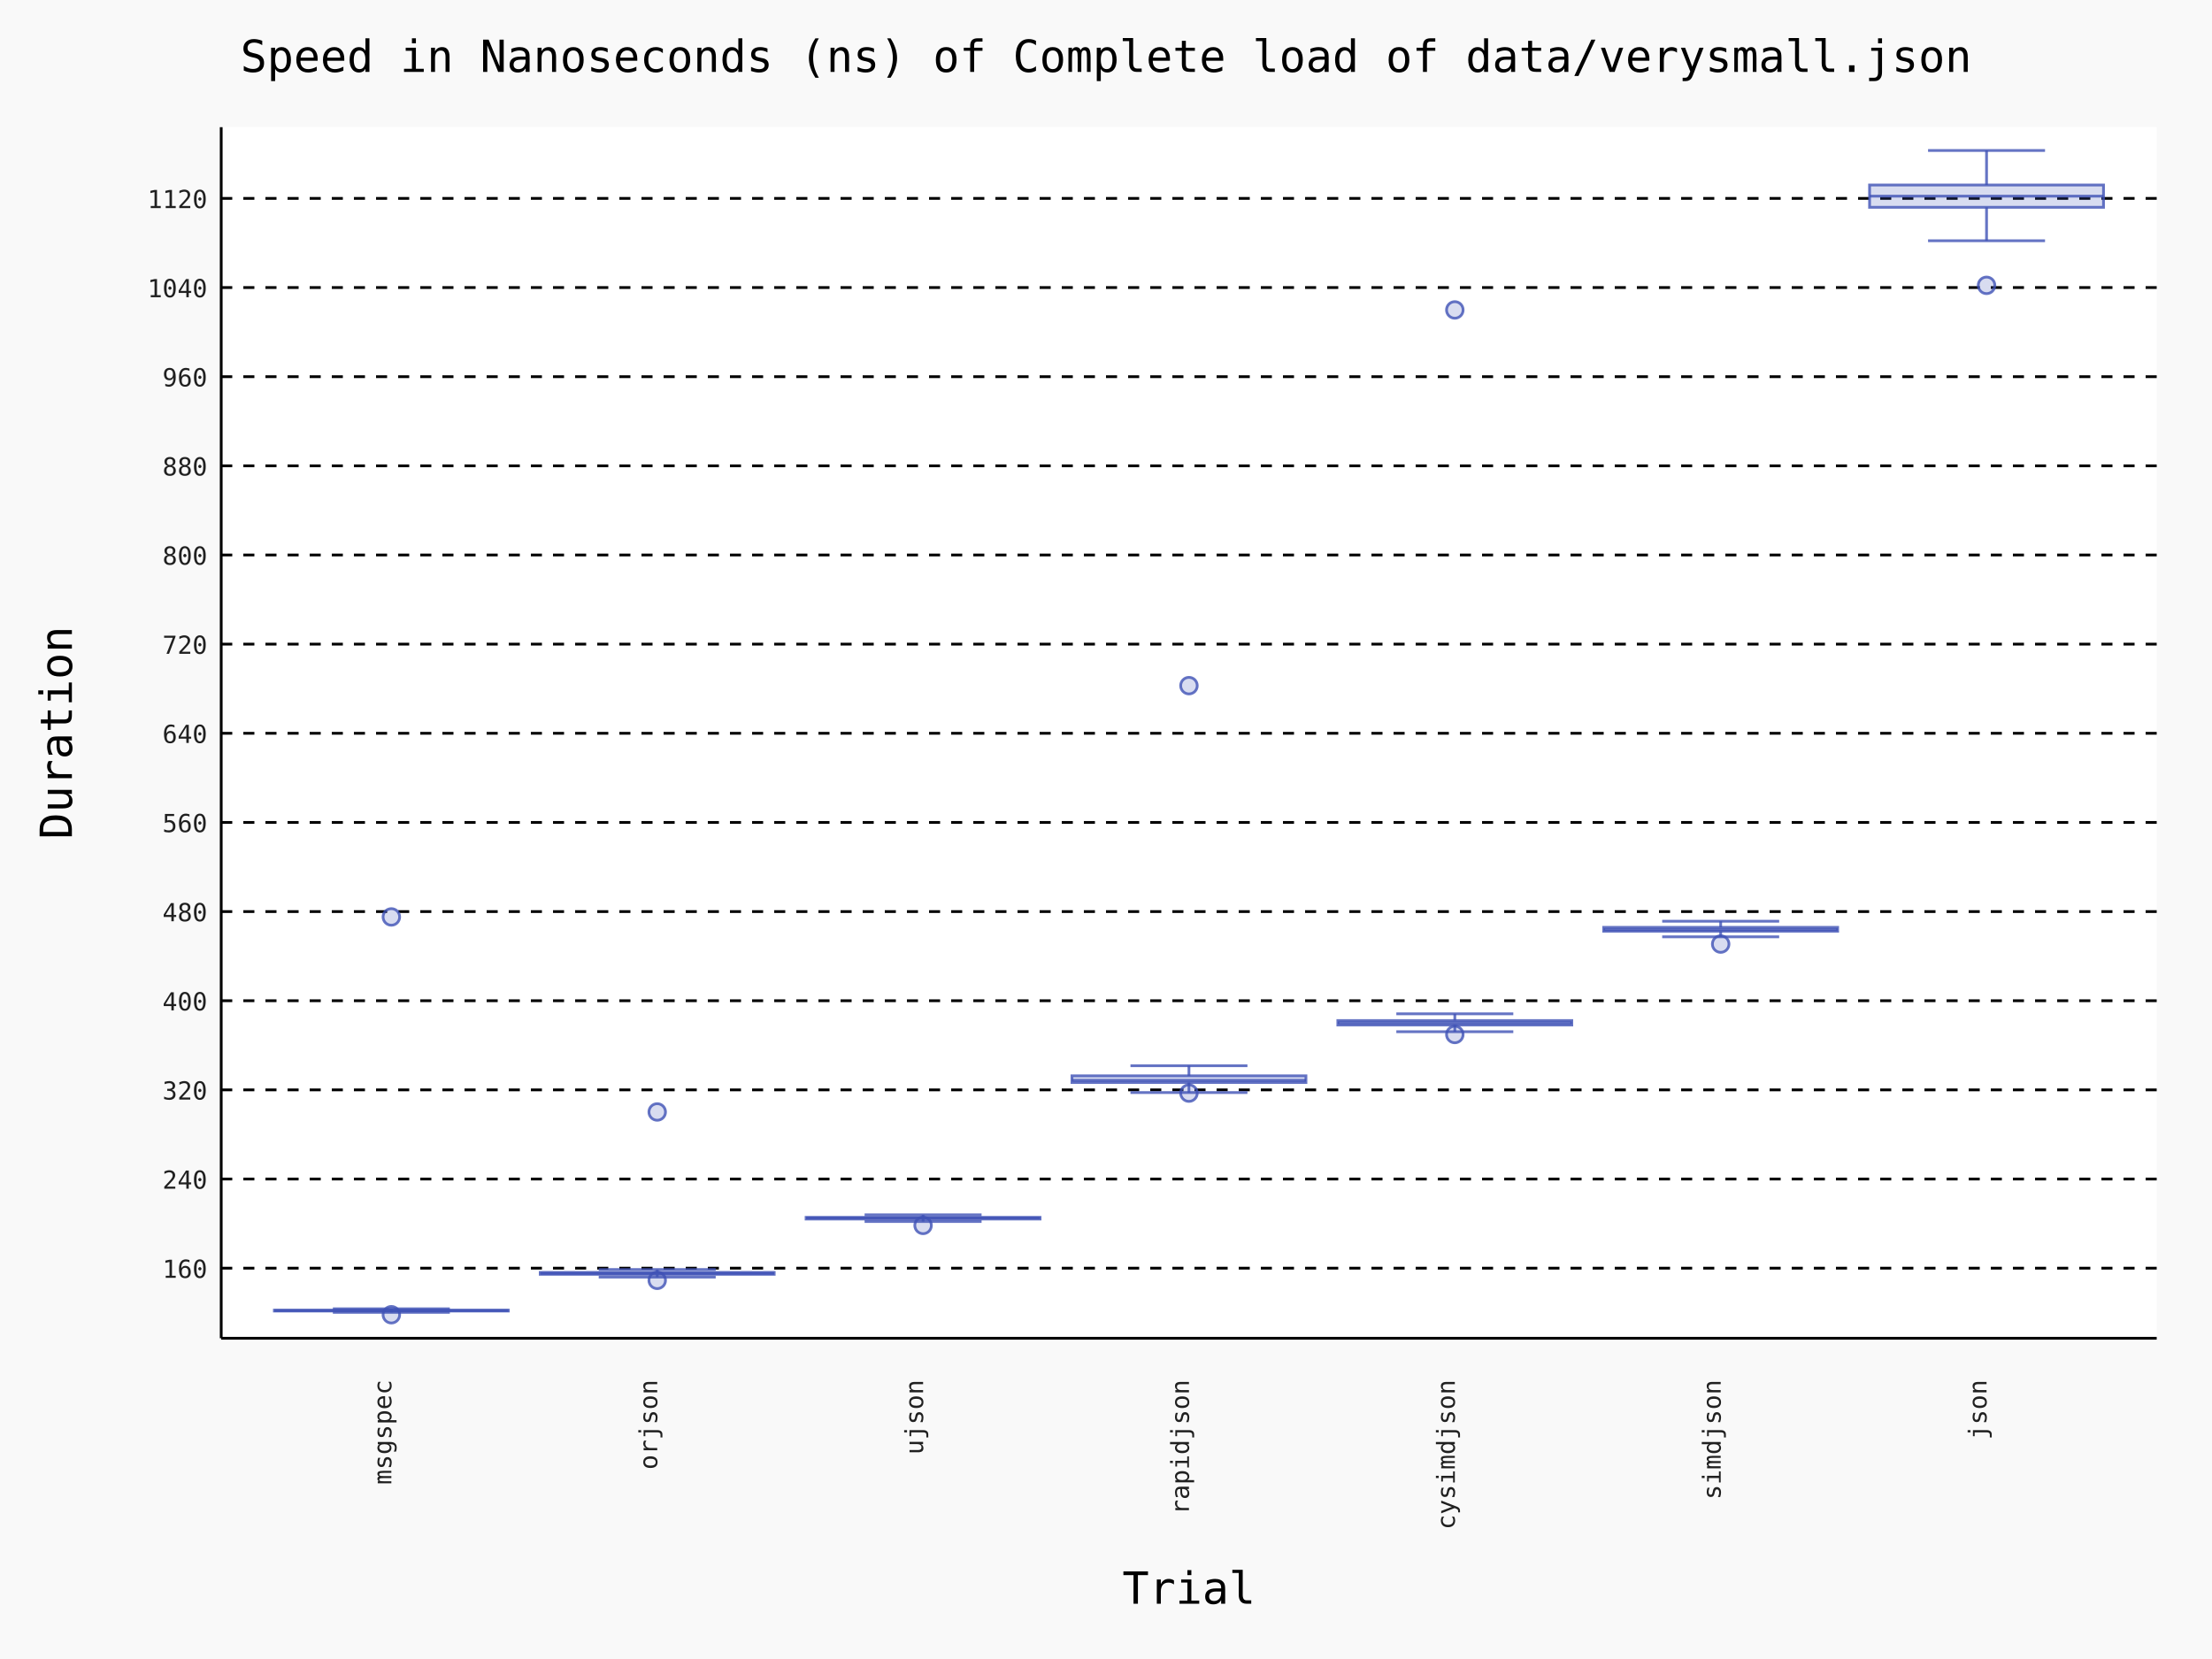
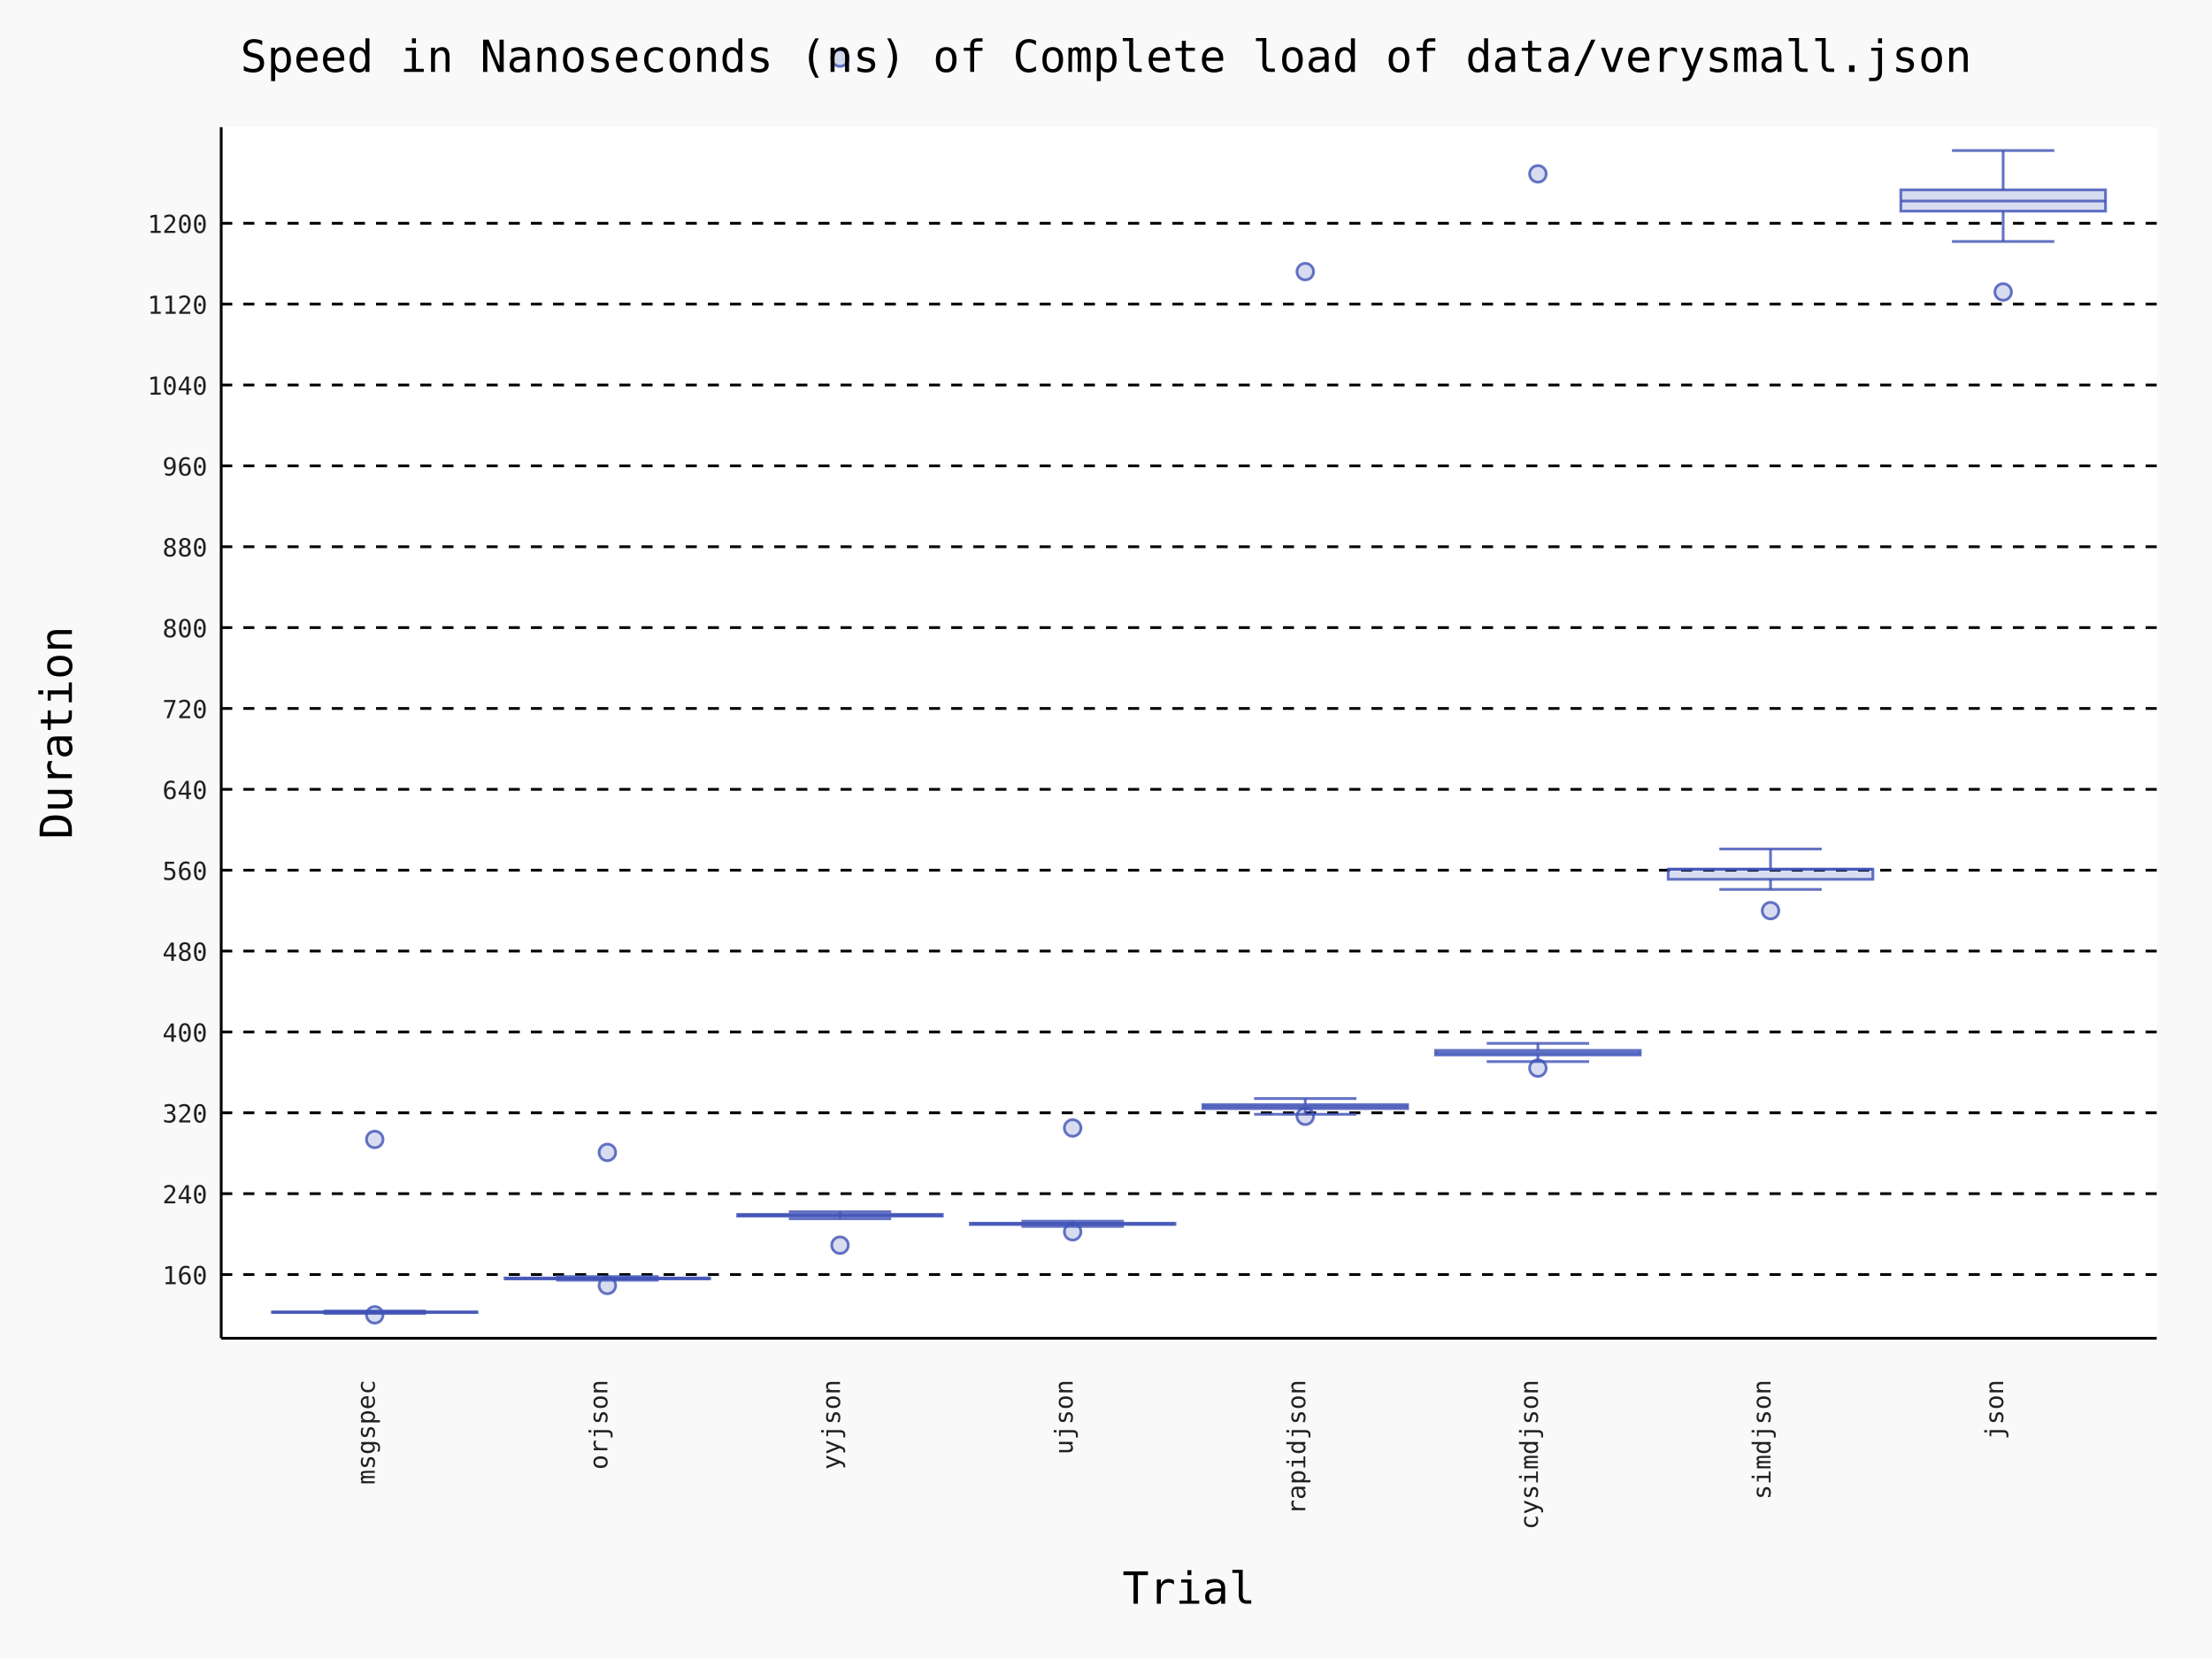
- <svg xmlns="http://www.w3.org/2000/svg" id="chart-a723457b-c4de-4dae-8e11-8b0215cc5162" class="pygal-chart" viewBox="0 0 800 600">
+ <svg xmlns="http://www.w3.org/2000/svg" id="chart-eeab3a18-8335-4516-ad5c-b540ebdcaa30" class="pygal-chart" viewBox="0 0 800 600">
  <defs>
-     <style type="text/css">#chart-a723457b-c4de-4dae-8e11-8b0215cc5162{-webkit-user-select:none;-webkit-font-smoothing:antialiased;font-family:Consolas,"Deja Vu Sans Mono","Bitstream Vera Sans Mono","Courier New",monospace}#chart-a723457b-c4de-4dae-8e11-8b0215cc5162 .title{font-family:Consolas,"Deja Vu Sans Mono","Bitstream Vera Sans Mono","Courier New",monospace;font-size:16px}#chart-a723457b-c4de-4dae-8e11-8b0215cc5162 .legends .legend text{font-family:Consolas,"Deja Vu Sans Mono","Bitstream Vera Sans Mono","Courier New",monospace;font-size:14px}#chart-a723457b-c4de-4dae-8e11-8b0215cc5162 .axis text{font-family:Consolas,"Deja Vu Sans Mono","Bitstream Vera Sans Mono","Courier New",monospace;font-size:10px}#chart-a723457b-c4de-4dae-8e11-8b0215cc5162 .axis text.major{font-family:Consolas,"Deja Vu Sans Mono","Bitstream Vera Sans Mono","Courier New",monospace;font-size:10px}#chart-a723457b-c4de-4dae-8e11-8b0215cc5162 .text-overlay text.value{font-family:Consolas,"Deja Vu Sans Mono","Bitstream Vera Sans Mono","Courier New",monospace;font-size:16px}#chart-a723457b-c4de-4dae-8e11-8b0215cc5162 .text-overlay text.label{font-family:Consolas,"Deja Vu Sans Mono","Bitstream Vera Sans Mono","Courier New",monospace;font-size:10px}#chart-a723457b-c4de-4dae-8e11-8b0215cc5162 .tooltip{font-family:Consolas,"Deja Vu Sans Mono","Bitstream Vera Sans Mono","Courier New",monospace;font-size:14px}#chart-a723457b-c4de-4dae-8e11-8b0215cc5162 text.no_data{font-family:Consolas,"Deja Vu Sans Mono","Bitstream Vera Sans Mono","Courier New",monospace;font-size:64px}
- #chart-a723457b-c4de-4dae-8e11-8b0215cc5162{background-color:rgba(249,249,249,1)}#chart-a723457b-c4de-4dae-8e11-8b0215cc5162 path,#chart-a723457b-c4de-4dae-8e11-8b0215cc5162 line,#chart-a723457b-c4de-4dae-8e11-8b0215cc5162 rect,#chart-a723457b-c4de-4dae-8e11-8b0215cc5162 circle{-webkit-transition:150ms;-moz-transition:150ms;transition:150ms}#chart-a723457b-c4de-4dae-8e11-8b0215cc5162 .graph &gt; .background{fill:rgba(249,249,249,1)}#chart-a723457b-c4de-4dae-8e11-8b0215cc5162 .plot &gt; .background{fill:rgba(255,255,255,1)}#chart-a723457b-c4de-4dae-8e11-8b0215cc5162 .graph{fill:rgba(0,0,0,.87)}#chart-a723457b-c4de-4dae-8e11-8b0215cc5162 text.no_data{fill:rgba(0,0,0,1)}#chart-a723457b-c4de-4dae-8e11-8b0215cc5162 .title{fill:rgba(0,0,0,1)}#chart-a723457b-c4de-4dae-8e11-8b0215cc5162 .legends .legend text{fill:rgba(0,0,0,.87)}#chart-a723457b-c4de-4dae-8e11-8b0215cc5162 .legends .legend:hover text{fill:rgba(0,0,0,1)}#chart-a723457b-c4de-4dae-8e11-8b0215cc5162 .axis .line{stroke:rgba(0,0,0,1)}#chart-a723457b-c4de-4dae-8e11-8b0215cc5162 .axis .guide.line{stroke:rgba(0,0,0,.54)}#chart-a723457b-c4de-4dae-8e11-8b0215cc5162 .axis .major.line{stroke:rgba(0,0,0,.87)}#chart-a723457b-c4de-4dae-8e11-8b0215cc5162 .axis text.major{fill:rgba(0,0,0,1)}#chart-a723457b-c4de-4dae-8e11-8b0215cc5162 .axis.y .guides:hover .guide.line,#chart-a723457b-c4de-4dae-8e11-8b0215cc5162 .line-graph .axis.x .guides:hover .guide.line,#chart-a723457b-c4de-4dae-8e11-8b0215cc5162 .stackedline-graph .axis.x .guides:hover .guide.line,#chart-a723457b-c4de-4dae-8e11-8b0215cc5162 .xy-graph .axis.x .guides:hover .guide.line{stroke:rgba(0,0,0,1)}#chart-a723457b-c4de-4dae-8e11-8b0215cc5162 .axis .guides:hover text{fill:rgba(0,0,0,1)}#chart-a723457b-c4de-4dae-8e11-8b0215cc5162 .reactive{fill-opacity:.7;stroke-opacity:.8;stroke-width:1}#chart-a723457b-c4de-4dae-8e11-8b0215cc5162 .ci{stroke:rgba(0,0,0,.87)}#chart-a723457b-c4de-4dae-8e11-8b0215cc5162 .reactive.active,#chart-a723457b-c4de-4dae-8e11-8b0215cc5162 .active .reactive{fill-opacity:.8;stroke-opacity:.9;stroke-width:4}#chart-a723457b-c4de-4dae-8e11-8b0215cc5162 .ci .reactive.active{stroke-width:1.5}#chart-a723457b-c4de-4dae-8e11-8b0215cc5162 .series text{fill:rgba(0,0,0,1)}#chart-a723457b-c4de-4dae-8e11-8b0215cc5162 .tooltip rect{fill:rgba(255,255,255,1);stroke:rgba(0,0,0,1);-webkit-transition:opacity 150ms;-moz-transition:opacity 150ms;transition:opacity 150ms}#chart-a723457b-c4de-4dae-8e11-8b0215cc5162 .tooltip .label{fill:rgba(0,0,0,.87)}#chart-a723457b-c4de-4dae-8e11-8b0215cc5162 .tooltip .label{fill:rgba(0,0,0,.87)}#chart-a723457b-c4de-4dae-8e11-8b0215cc5162 .tooltip .legend{font-size:.8em;fill:rgba(0,0,0,.54)}#chart-a723457b-c4de-4dae-8e11-8b0215cc5162 .tooltip .x_label{font-size:.6em;fill:rgba(0,0,0,1)}#chart-a723457b-c4de-4dae-8e11-8b0215cc5162 .tooltip .xlink{font-size:.5em;text-decoration:underline}#chart-a723457b-c4de-4dae-8e11-8b0215cc5162 .tooltip .value{font-size:1.5em}#chart-a723457b-c4de-4dae-8e11-8b0215cc5162 .bound{font-size:.5em}#chart-a723457b-c4de-4dae-8e11-8b0215cc5162 .max-value{font-size:.75em;fill:rgba(0,0,0,.54)}#chart-a723457b-c4de-4dae-8e11-8b0215cc5162 .map-element{fill:rgba(255,255,255,1);stroke:rgba(0,0,0,.54) !important}#chart-a723457b-c4de-4dae-8e11-8b0215cc5162 .map-element .reactive{fill-opacity:inherit;stroke-opacity:inherit}#chart-a723457b-c4de-4dae-8e11-8b0215cc5162 .color-0,#chart-a723457b-c4de-4dae-8e11-8b0215cc5162 .color-0 a:visited{stroke:#3F51B5;fill:#3F51B5}#chart-a723457b-c4de-4dae-8e11-8b0215cc5162 .color-1,#chart-a723457b-c4de-4dae-8e11-8b0215cc5162 .color-1 a:visited{stroke:#3F51B5;fill:#3F51B5}#chart-a723457b-c4de-4dae-8e11-8b0215cc5162 .color-2,#chart-a723457b-c4de-4dae-8e11-8b0215cc5162 .color-2 a:visited{stroke:#3F51B5;fill:#3F51B5}#chart-a723457b-c4de-4dae-8e11-8b0215cc5162 .color-3,#chart-a723457b-c4de-4dae-8e11-8b0215cc5162 .color-3 a:visited{stroke:#3F51B5;fill:#3F51B5}#chart-a723457b-c4de-4dae-8e11-8b0215cc5162 .color-4,#chart-a723457b-c4de-4dae-8e11-8b0215cc5162 .color-4 a:visited{stroke:#3F51B5;fill:#3F51B5}#chart-a723457b-c4de-4dae-8e11-8b0215cc5162 .color-5,#chart-a723457b-c4de-4dae-8e11-8b0215cc5162 .color-5 a:visited{stroke:#3F51B5;fill:#3F51B5}#chart-a723457b-c4de-4dae-8e11-8b0215cc5162 .color-6,#chart-a723457b-c4de-4dae-8e11-8b0215cc5162 .color-6 a:visited{stroke:#3F51B5;fill:#3F51B5}#chart-a723457b-c4de-4dae-8e11-8b0215cc5162 .text-overlay .color-0 text{fill:black}#chart-a723457b-c4de-4dae-8e11-8b0215cc5162 .text-overlay .color-1 text{fill:black}#chart-a723457b-c4de-4dae-8e11-8b0215cc5162 .text-overlay .color-2 text{fill:black}#chart-a723457b-c4de-4dae-8e11-8b0215cc5162 .text-overlay .color-3 text{fill:black}#chart-a723457b-c4de-4dae-8e11-8b0215cc5162 .text-overlay .color-4 text{fill:black}#chart-a723457b-c4de-4dae-8e11-8b0215cc5162 .text-overlay .color-5 text{fill:black}#chart-a723457b-c4de-4dae-8e11-8b0215cc5162 .text-overlay .color-6 text{fill:black}
- #chart-a723457b-c4de-4dae-8e11-8b0215cc5162 text.no_data{text-anchor:middle}#chart-a723457b-c4de-4dae-8e11-8b0215cc5162 .guide.line{fill:none}#chart-a723457b-c4de-4dae-8e11-8b0215cc5162 .centered{text-anchor:middle}#chart-a723457b-c4de-4dae-8e11-8b0215cc5162 .title{text-anchor:middle}#chart-a723457b-c4de-4dae-8e11-8b0215cc5162 .legends .legend text{fill-opacity:1}#chart-a723457b-c4de-4dae-8e11-8b0215cc5162 .axis.x text{text-anchor:middle}#chart-a723457b-c4de-4dae-8e11-8b0215cc5162 .axis.x:not(.web) text[transform]{text-anchor:start}#chart-a723457b-c4de-4dae-8e11-8b0215cc5162 .axis.x:not(.web) text[transform].backwards{text-anchor:end}#chart-a723457b-c4de-4dae-8e11-8b0215cc5162 .axis.y text{text-anchor:end}#chart-a723457b-c4de-4dae-8e11-8b0215cc5162 .axis.y text[transform].backwards{text-anchor:start}#chart-a723457b-c4de-4dae-8e11-8b0215cc5162 .axis.y2 text{text-anchor:start}#chart-a723457b-c4de-4dae-8e11-8b0215cc5162 .axis.y2 text[transform].backwards{text-anchor:end}#chart-a723457b-c4de-4dae-8e11-8b0215cc5162 .axis .guide.line{stroke-dasharray:4,4;stroke:black}#chart-a723457b-c4de-4dae-8e11-8b0215cc5162 .axis .major.guide.line{stroke-dasharray:6,6;stroke:black}#chart-a723457b-c4de-4dae-8e11-8b0215cc5162 .horizontal .axis.y .guide.line,#chart-a723457b-c4de-4dae-8e11-8b0215cc5162 .horizontal .axis.y2 .guide.line,#chart-a723457b-c4de-4dae-8e11-8b0215cc5162 .vertical .axis.x .guide.line{opacity:0}#chart-a723457b-c4de-4dae-8e11-8b0215cc5162 .horizontal .axis.always_show .guide.line,#chart-a723457b-c4de-4dae-8e11-8b0215cc5162 .vertical .axis.always_show .guide.line{opacity:1 !important}#chart-a723457b-c4de-4dae-8e11-8b0215cc5162 .axis.y .guides:hover .guide.line,#chart-a723457b-c4de-4dae-8e11-8b0215cc5162 .axis.y2 .guides:hover .guide.line,#chart-a723457b-c4de-4dae-8e11-8b0215cc5162 .axis.x .guides:hover .guide.line{opacity:1}#chart-a723457b-c4de-4dae-8e11-8b0215cc5162 .axis .guides:hover text{opacity:1}#chart-a723457b-c4de-4dae-8e11-8b0215cc5162 .nofill{fill:none}#chart-a723457b-c4de-4dae-8e11-8b0215cc5162 .subtle-fill{fill-opacity:.2}#chart-a723457b-c4de-4dae-8e11-8b0215cc5162 .dot{stroke-width:1px;fill-opacity:1;stroke-opacity:1}#chart-a723457b-c4de-4dae-8e11-8b0215cc5162 .dot.active{stroke-width:5px}#chart-a723457b-c4de-4dae-8e11-8b0215cc5162 .dot.negative{fill:transparent}#chart-a723457b-c4de-4dae-8e11-8b0215cc5162 text,#chart-a723457b-c4de-4dae-8e11-8b0215cc5162 tspan{stroke:none !important}#chart-a723457b-c4de-4dae-8e11-8b0215cc5162 .series text.active{opacity:1}#chart-a723457b-c4de-4dae-8e11-8b0215cc5162 .tooltip rect{fill-opacity:.95;stroke-width:.5}#chart-a723457b-c4de-4dae-8e11-8b0215cc5162 .tooltip text{fill-opacity:1}#chart-a723457b-c4de-4dae-8e11-8b0215cc5162 .showable{visibility:hidden}#chart-a723457b-c4de-4dae-8e11-8b0215cc5162 .showable.shown{visibility:visible}#chart-a723457b-c4de-4dae-8e11-8b0215cc5162 .gauge-background{fill:rgba(229,229,229,1);stroke:none}#chart-a723457b-c4de-4dae-8e11-8b0215cc5162 .bg-lines{stroke:rgba(249,249,249,1);stroke-width:2px}
+     <style type="text/css">#chart-eeab3a18-8335-4516-ad5c-b540ebdcaa30{-webkit-user-select:none;-webkit-font-smoothing:antialiased;font-family:Consolas,"Deja Vu Sans Mono","Bitstream Vera Sans Mono","Courier New",monospace}#chart-eeab3a18-8335-4516-ad5c-b540ebdcaa30 .title{font-family:Consolas,"Deja Vu Sans Mono","Bitstream Vera Sans Mono","Courier New",monospace;font-size:16px}#chart-eeab3a18-8335-4516-ad5c-b540ebdcaa30 .legends .legend text{font-family:Consolas,"Deja Vu Sans Mono","Bitstream Vera Sans Mono","Courier New",monospace;font-size:14px}#chart-eeab3a18-8335-4516-ad5c-b540ebdcaa30 .axis text{font-family:Consolas,"Deja Vu Sans Mono","Bitstream Vera Sans Mono","Courier New",monospace;font-size:10px}#chart-eeab3a18-8335-4516-ad5c-b540ebdcaa30 .axis text.major{font-family:Consolas,"Deja Vu Sans Mono","Bitstream Vera Sans Mono","Courier New",monospace;font-size:10px}#chart-eeab3a18-8335-4516-ad5c-b540ebdcaa30 .text-overlay text.value{font-family:Consolas,"Deja Vu Sans Mono","Bitstream Vera Sans Mono","Courier New",monospace;font-size:16px}#chart-eeab3a18-8335-4516-ad5c-b540ebdcaa30 .text-overlay text.label{font-family:Consolas,"Deja Vu Sans Mono","Bitstream Vera Sans Mono","Courier New",monospace;font-size:10px}#chart-eeab3a18-8335-4516-ad5c-b540ebdcaa30 .tooltip{font-family:Consolas,"Deja Vu Sans Mono","Bitstream Vera Sans Mono","Courier New",monospace;font-size:14px}#chart-eeab3a18-8335-4516-ad5c-b540ebdcaa30 text.no_data{font-family:Consolas,"Deja Vu Sans Mono","Bitstream Vera Sans Mono","Courier New",monospace;font-size:64px}
+ #chart-eeab3a18-8335-4516-ad5c-b540ebdcaa30{background-color:rgba(249,249,249,1)}#chart-eeab3a18-8335-4516-ad5c-b540ebdcaa30 path,#chart-eeab3a18-8335-4516-ad5c-b540ebdcaa30 line,#chart-eeab3a18-8335-4516-ad5c-b540ebdcaa30 rect,#chart-eeab3a18-8335-4516-ad5c-b540ebdcaa30 circle{-webkit-transition:150ms;-moz-transition:150ms;transition:150ms}#chart-eeab3a18-8335-4516-ad5c-b540ebdcaa30 .graph &gt; .background{fill:rgba(249,249,249,1)}#chart-eeab3a18-8335-4516-ad5c-b540ebdcaa30 .plot &gt; .background{fill:rgba(255,255,255,1)}#chart-eeab3a18-8335-4516-ad5c-b540ebdcaa30 .graph{fill:rgba(0,0,0,.87)}#chart-eeab3a18-8335-4516-ad5c-b540ebdcaa30 text.no_data{fill:rgba(0,0,0,1)}#chart-eeab3a18-8335-4516-ad5c-b540ebdcaa30 .title{fill:rgba(0,0,0,1)}#chart-eeab3a18-8335-4516-ad5c-b540ebdcaa30 .legends .legend text{fill:rgba(0,0,0,.87)}#chart-eeab3a18-8335-4516-ad5c-b540ebdcaa30 .legends .legend:hover text{fill:rgba(0,0,0,1)}#chart-eeab3a18-8335-4516-ad5c-b540ebdcaa30 .axis .line{stroke:rgba(0,0,0,1)}#chart-eeab3a18-8335-4516-ad5c-b540ebdcaa30 .axis .guide.line{stroke:rgba(0,0,0,.54)}#chart-eeab3a18-8335-4516-ad5c-b540ebdcaa30 .axis .major.line{stroke:rgba(0,0,0,.87)}#chart-eeab3a18-8335-4516-ad5c-b540ebdcaa30 .axis text.major{fill:rgba(0,0,0,1)}#chart-eeab3a18-8335-4516-ad5c-b540ebdcaa30 .axis.y .guides:hover .guide.line,#chart-eeab3a18-8335-4516-ad5c-b540ebdcaa30 .line-graph .axis.x .guides:hover .guide.line,#chart-eeab3a18-8335-4516-ad5c-b540ebdcaa30 .stackedline-graph .axis.x .guides:hover .guide.line,#chart-eeab3a18-8335-4516-ad5c-b540ebdcaa30 .xy-graph .axis.x .guides:hover .guide.line{stroke:rgba(0,0,0,1)}#chart-eeab3a18-8335-4516-ad5c-b540ebdcaa30 .axis .guides:hover text{fill:rgba(0,0,0,1)}#chart-eeab3a18-8335-4516-ad5c-b540ebdcaa30 .reactive{fill-opacity:.7;stroke-opacity:.8;stroke-width:1}#chart-eeab3a18-8335-4516-ad5c-b540ebdcaa30 .ci{stroke:rgba(0,0,0,.87)}#chart-eeab3a18-8335-4516-ad5c-b540ebdcaa30 .reactive.active,#chart-eeab3a18-8335-4516-ad5c-b540ebdcaa30 .active .reactive{fill-opacity:.8;stroke-opacity:.9;stroke-width:4}#chart-eeab3a18-8335-4516-ad5c-b540ebdcaa30 .ci .reactive.active{stroke-width:1.5}#chart-eeab3a18-8335-4516-ad5c-b540ebdcaa30 .series text{fill:rgba(0,0,0,1)}#chart-eeab3a18-8335-4516-ad5c-b540ebdcaa30 .tooltip rect{fill:rgba(255,255,255,1);stroke:rgba(0,0,0,1);-webkit-transition:opacity 150ms;-moz-transition:opacity 150ms;transition:opacity 150ms}#chart-eeab3a18-8335-4516-ad5c-b540ebdcaa30 .tooltip .label{fill:rgba(0,0,0,.87)}#chart-eeab3a18-8335-4516-ad5c-b540ebdcaa30 .tooltip .label{fill:rgba(0,0,0,.87)}#chart-eeab3a18-8335-4516-ad5c-b540ebdcaa30 .tooltip .legend{font-size:.8em;fill:rgba(0,0,0,.54)}#chart-eeab3a18-8335-4516-ad5c-b540ebdcaa30 .tooltip .x_label{font-size:.6em;fill:rgba(0,0,0,1)}#chart-eeab3a18-8335-4516-ad5c-b540ebdcaa30 .tooltip .xlink{font-size:.5em;text-decoration:underline}#chart-eeab3a18-8335-4516-ad5c-b540ebdcaa30 .tooltip .value{font-size:1.5em}#chart-eeab3a18-8335-4516-ad5c-b540ebdcaa30 .bound{font-size:.5em}#chart-eeab3a18-8335-4516-ad5c-b540ebdcaa30 .max-value{font-size:.75em;fill:rgba(0,0,0,.54)}#chart-eeab3a18-8335-4516-ad5c-b540ebdcaa30 .map-element{fill:rgba(255,255,255,1);stroke:rgba(0,0,0,.54) !important}#chart-eeab3a18-8335-4516-ad5c-b540ebdcaa30 .map-element .reactive{fill-opacity:inherit;stroke-opacity:inherit}#chart-eeab3a18-8335-4516-ad5c-b540ebdcaa30 .color-0,#chart-eeab3a18-8335-4516-ad5c-b540ebdcaa30 .color-0 a:visited{stroke:#3F51B5;fill:#3F51B5}#chart-eeab3a18-8335-4516-ad5c-b540ebdcaa30 .color-1,#chart-eeab3a18-8335-4516-ad5c-b540ebdcaa30 .color-1 a:visited{stroke:#3F51B5;fill:#3F51B5}#chart-eeab3a18-8335-4516-ad5c-b540ebdcaa30 .color-2,#chart-eeab3a18-8335-4516-ad5c-b540ebdcaa30 .color-2 a:visited{stroke:#3F51B5;fill:#3F51B5}#chart-eeab3a18-8335-4516-ad5c-b540ebdcaa30 .color-3,#chart-eeab3a18-8335-4516-ad5c-b540ebdcaa30 .color-3 a:visited{stroke:#3F51B5;fill:#3F51B5}#chart-eeab3a18-8335-4516-ad5c-b540ebdcaa30 .color-4,#chart-eeab3a18-8335-4516-ad5c-b540ebdcaa30 .color-4 a:visited{stroke:#3F51B5;fill:#3F51B5}#chart-eeab3a18-8335-4516-ad5c-b540ebdcaa30 .color-5,#chart-eeab3a18-8335-4516-ad5c-b540ebdcaa30 .color-5 a:visited{stroke:#3F51B5;fill:#3F51B5}#chart-eeab3a18-8335-4516-ad5c-b540ebdcaa30 .color-6,#chart-eeab3a18-8335-4516-ad5c-b540ebdcaa30 .color-6 a:visited{stroke:#3F51B5;fill:#3F51B5}#chart-eeab3a18-8335-4516-ad5c-b540ebdcaa30 .color-7,#chart-eeab3a18-8335-4516-ad5c-b540ebdcaa30 .color-7 a:visited{stroke:#3F51B5;fill:#3F51B5}#chart-eeab3a18-8335-4516-ad5c-b540ebdcaa30 .text-overlay .color-0 text{fill:black}#chart-eeab3a18-8335-4516-ad5c-b540ebdcaa30 .text-overlay .color-1 text{fill:black}#chart-eeab3a18-8335-4516-ad5c-b540ebdcaa30 .text-overlay .color-2 text{fill:black}#chart-eeab3a18-8335-4516-ad5c-b540ebdcaa30 .text-overlay .color-3 text{fill:black}#chart-eeab3a18-8335-4516-ad5c-b540ebdcaa30 .text-overlay .color-4 text{fill:black}#chart-eeab3a18-8335-4516-ad5c-b540ebdcaa30 .text-overlay .color-5 text{fill:black}#chart-eeab3a18-8335-4516-ad5c-b540ebdcaa30 .text-overlay .color-6 text{fill:black}#chart-eeab3a18-8335-4516-ad5c-b540ebdcaa30 .text-overlay .color-7 text{fill:black}
+ #chart-eeab3a18-8335-4516-ad5c-b540ebdcaa30 text.no_data{text-anchor:middle}#chart-eeab3a18-8335-4516-ad5c-b540ebdcaa30 .guide.line{fill:none}#chart-eeab3a18-8335-4516-ad5c-b540ebdcaa30 .centered{text-anchor:middle}#chart-eeab3a18-8335-4516-ad5c-b540ebdcaa30 .title{text-anchor:middle}#chart-eeab3a18-8335-4516-ad5c-b540ebdcaa30 .legends .legend text{fill-opacity:1}#chart-eeab3a18-8335-4516-ad5c-b540ebdcaa30 .axis.x text{text-anchor:middle}#chart-eeab3a18-8335-4516-ad5c-b540ebdcaa30 .axis.x:not(.web) text[transform]{text-anchor:start}#chart-eeab3a18-8335-4516-ad5c-b540ebdcaa30 .axis.x:not(.web) text[transform].backwards{text-anchor:end}#chart-eeab3a18-8335-4516-ad5c-b540ebdcaa30 .axis.y text{text-anchor:end}#chart-eeab3a18-8335-4516-ad5c-b540ebdcaa30 .axis.y text[transform].backwards{text-anchor:start}#chart-eeab3a18-8335-4516-ad5c-b540ebdcaa30 .axis.y2 text{text-anchor:start}#chart-eeab3a18-8335-4516-ad5c-b540ebdcaa30 .axis.y2 text[transform].backwards{text-anchor:end}#chart-eeab3a18-8335-4516-ad5c-b540ebdcaa30 .axis .guide.line{stroke-dasharray:4,4;stroke:black}#chart-eeab3a18-8335-4516-ad5c-b540ebdcaa30 .axis .major.guide.line{stroke-dasharray:6,6;stroke:black}#chart-eeab3a18-8335-4516-ad5c-b540ebdcaa30 .horizontal .axis.y .guide.line,#chart-eeab3a18-8335-4516-ad5c-b540ebdcaa30 .horizontal .axis.y2 .guide.line,#chart-eeab3a18-8335-4516-ad5c-b540ebdcaa30 .vertical .axis.x .guide.line{opacity:0}#chart-eeab3a18-8335-4516-ad5c-b540ebdcaa30 .horizontal .axis.always_show .guide.line,#chart-eeab3a18-8335-4516-ad5c-b540ebdcaa30 .vertical .axis.always_show .guide.line{opacity:1 !important}#chart-eeab3a18-8335-4516-ad5c-b540ebdcaa30 .axis.y .guides:hover .guide.line,#chart-eeab3a18-8335-4516-ad5c-b540ebdcaa30 .axis.y2 .guides:hover .guide.line,#chart-eeab3a18-8335-4516-ad5c-b540ebdcaa30 .axis.x .guides:hover .guide.line{opacity:1}#chart-eeab3a18-8335-4516-ad5c-b540ebdcaa30 .axis .guides:hover text{opacity:1}#chart-eeab3a18-8335-4516-ad5c-b540ebdcaa30 .nofill{fill:none}#chart-eeab3a18-8335-4516-ad5c-b540ebdcaa30 .subtle-fill{fill-opacity:.2}#chart-eeab3a18-8335-4516-ad5c-b540ebdcaa30 .dot{stroke-width:1px;fill-opacity:1;stroke-opacity:1}#chart-eeab3a18-8335-4516-ad5c-b540ebdcaa30 .dot.active{stroke-width:5px}#chart-eeab3a18-8335-4516-ad5c-b540ebdcaa30 .dot.negative{fill:transparent}#chart-eeab3a18-8335-4516-ad5c-b540ebdcaa30 text,#chart-eeab3a18-8335-4516-ad5c-b540ebdcaa30 tspan{stroke:none !important}#chart-eeab3a18-8335-4516-ad5c-b540ebdcaa30 .series text.active{opacity:1}#chart-eeab3a18-8335-4516-ad5c-b540ebdcaa30 .tooltip rect{fill-opacity:.95;stroke-width:.5}#chart-eeab3a18-8335-4516-ad5c-b540ebdcaa30 .tooltip text{fill-opacity:1}#chart-eeab3a18-8335-4516-ad5c-b540ebdcaa30 .showable{visibility:hidden}#chart-eeab3a18-8335-4516-ad5c-b540ebdcaa30 .showable.shown{visibility:visible}#chart-eeab3a18-8335-4516-ad5c-b540ebdcaa30 .gauge-background{fill:rgba(229,229,229,1);stroke:none}#chart-eeab3a18-8335-4516-ad5c-b540ebdcaa30 .bg-lines{stroke:rgba(249,249,249,1);stroke-width:2px}
.tooltip .value{font-size:1em !important}.axis text{font-size:9px !important}</style>
  </defs>
  <g class="graph custombox-graph vertical">
    <rect x="0" y="0" width="800" height="600" class="background" />
    <g transform="translate(80, 46)" class="plot">
      <rect x="0" y="0" width="700.0" height="438.0" class="background" />
      <g class="axis y always_show">
        <path d="M0 438 h700" class="line" />
        <g class="guides">
-           <path d="M0 412.65 h700" class="guide line" />
-           <text x="-5" y="416.15" class="">160</text>
-         </g>
-         <g class="guides">
-           <path d="M0 380.409 h700" class="guide line" />
-           <text x="-5" y="383.909" class="">240</text>
-         </g>
-         <g class="guides">
-           <path d="M0 348.167 h700" class="guide line" />
-           <text x="-5" y="351.667" class="">320</text>
-         </g>
-         <g class="guides">
-           <path d="M0 315.926 h700" class="guide line" />
-           <text x="-5" y="319.426" class="">400</text>
-         </g>
-         <g class="guides">
-           <path d="M0 283.684 h700" class="guide line" />
-           <text x="-5" y="287.184" class="">480</text>
-         </g>
-         <g class="guides">
-           <path d="M0 251.443 h700" class="guide line" />
-           <text x="-5" y="254.943" class="">560</text>
-         </g>
-         <g class="guides">
-           <path d="M0 219.202 h700" class="guide line" />
-           <text x="-5" y="222.702" class="">640</text>
-         </g>
-         <g class="guides">
-           <path d="M0 186.96 h700" class="guide line" />
-           <text x="-5" y="190.46" class="">720</text>
-         </g>
-         <g class="guides">
-           <path d="M0 154.719 h700" class="guide line" />
-           <text x="-5" y="158.219" class="">800</text>
-         </g>
-         <g class="guides">
-           <path d="M0 122.477 h700" class="guide line" />
-           <text x="-5" y="125.977" class="">880</text>
-         </g>
-         <g class="guides">
-           <path d="M0 90.236 h700" class="guide line" />
-           <text x="-5" y="93.736" class="">960</text>
-         </g>
-         <g class="guides">
-           <path d="M0 57.994 h700" class="guide line" />
-           <text x="-5" y="61.494" class="">1040</text>
-         </g>
-         <g class="guides">
-           <path d="M0 25.753 h700" class="guide line" />
-           <text x="-5" y="29.253" class="">1120</text>
+           <path d="M0 414.954 h700" class="guide line" />
+           <text x="-5" y="418.454" class="">160</text>
+         </g>
+         <g class="guides">
+           <path d="M0 385.707 h700" class="guide line" />
+           <text x="-5" y="389.207" class="">240</text>
+         </g>
+         <g class="guides">
+           <path d="M0 356.46 h700" class="guide line" />
+           <text x="-5" y="359.96" class="">320</text>
+         </g>
+         <g class="guides">
+           <path d="M0 327.213 h700" class="guide line" />
+           <text x="-5" y="330.713" class="">400</text>
+         </g>
+         <g class="guides">
+           <path d="M0 297.966 h700" class="guide line" />
+           <text x="-5" y="301.466" class="">480</text>
+         </g>
+         <g class="guides">
+           <path d="M0 268.72 h700" class="guide line" />
+           <text x="-5" y="272.22" class="">560</text>
+         </g>
+         <g class="guides">
+           <path d="M0 239.473 h700" class="guide line" />
+           <text x="-5" y="242.973" class="">640</text>
+         </g>
+         <g class="guides">
+           <path d="M0 210.226 h700" class="guide line" />
+           <text x="-5" y="213.726" class="">720</text>
+         </g>
+         <g class="guides">
+           <path d="M0 180.979 h700" class="guide line" />
+           <text x="-5" y="184.479" class="">800</text>
+         </g>
+         <g class="guides">
+           <path d="M0 151.732 h700" class="guide line" />
+           <text x="-5" y="155.232" class="">880</text>
+         </g>
+         <g class="guides">
+           <path d="M0 122.486 h700" class="guide line" />
+           <text x="-5" y="125.986" class="">960</text>
+         </g>
+         <g class="guides">
+           <path d="M0 93.239 h700" class="guide line" />
+           <text x="-5" y="96.739" class="">1040</text>
+         </g>
+         <g class="guides">
+           <path d="M0 63.992 h700" class="guide line" />
+           <text x="-5" y="67.492" class="">1120</text>
+         </g>
+         <g class="guides">
+           <path d="M0 34.745 h700" class="guide line" />
+           <text x="-5" y="38.245" class="">1200</text>
        </g>
      </g>
      <g class="axis x">
        <path d="M0 0 v438" class="line" />
        <g class="guides">
-           <path d="M61.538 0 v438" class="guide line" />
-           <text x="61.538" y="453.0" class="backwards" transform="rotate(270 61.53846 453)">msgspec</text>
-         </g>
-         <g class="guides">
-           <path d="M157.692 0 v438" class="guide line" />
-           <text x="157.692" y="453.0" class="backwards" transform="rotate(270 157.6923 453)">orjson</text>
-         </g>
-         <g class="guides">
-           <path d="M253.846 0 v438" class="guide line" />
-           <text x="253.846" y="453.0" class="backwards" transform="rotate(270 253.8462 453)">ujson</text>
-         </g>
-         <g class="guides">
-           <path d="M350 0 v438" class="guide line" />
-           <text x="350.0" y="453.0" class="backwards" transform="rotate(270 350 453)">rapidjson</text>
-         </g>
-         <g class="guides">
-           <path d="M446.154 0 v438" class="guide line" />
-           <text x="446.154" y="453.0" class="backwards" transform="rotate(270 446.1538 453)">cysimdjson</text>
-         </g>
-         <g class="guides">
-           <path d="M542.308 0 v438" class="guide line" />
-           <text x="542.308" y="453.0" class="backwards" transform="rotate(270 542.3077 453)">simdjson</text>
-         </g>
-         <g class="guides">
-           <path d="M638.462 0 v438" class="guide line" />
-           <text x="638.462" y="453.0" class="backwards" transform="rotate(270 638.4615 453)">json</text>
+           <path d="M55.529 0 v438" class="guide line" />
+           <text x="55.529" y="453.0" class="backwards" transform="rotate(270 55.52885 453)">msgspec</text>
+         </g>
+         <g class="guides">
+           <path d="M139.663 0 v438" class="guide line" />
+           <text x="139.663" y="453.0" class="backwards" transform="rotate(270 139.6635 453)">orjson</text>
+         </g>
+         <g class="guides">
+           <path d="M223.798 0 v438" class="guide line" />
+           <text x="223.798" y="453.0" class="backwards" transform="rotate(270 223.7981 453)">yyjson</text>
+         </g>
+         <g class="guides">
+           <path d="M307.933 0 v438" class="guide line" />
+           <text x="307.933" y="453.0" class="backwards" transform="rotate(270 307.9327 453)">ujson</text>
+         </g>
+         <g class="guides">
+           <path d="M392.067 0 v438" class="guide line" />
+           <text x="392.067" y="453.0" class="backwards" transform="rotate(270 392.0673 453)">rapidjson</text>
+         </g>
+         <g class="guides">
+           <path d="M476.202 0 v438" class="guide line" />
+           <text x="476.202" y="453.0" class="backwards" transform="rotate(270 476.2019 453)">cysimdjson</text>
+         </g>
+         <g class="guides">
+           <path d="M560.337 0 v438" class="guide line" />
+           <text x="560.337" y="453.0" class="backwards" transform="rotate(270 560.3365 453)">simdjson</text>
+         </g>
+         <g class="guides">
+           <path d="M644.471 0 v438" class="guide line" />
+           <text x="644.471" y="453.0" class="backwards" transform="rotate(270 644.4712 453)">json</text>
        </g>
      </g>
      <g class="series serie-0 color-0">
        <g class="boxes">
          <g class="box">
-             <path stroke-width="3" d="M40.385 428.638 L82.692 428.638" class="reactive tooltip-trigger" />
-             <path stroke-width="3" d="M19.231 427.997 L103.846 427.997" class="reactive tooltip-trigger" />
-             <path stroke-width="3" d="M40.385 427.344 L82.692 427.344" class="reactive tooltip-trigger" />
-             <path stroke-width="2" d="M61.538 428.638 L61.538 428.154" class="reactive tooltip-trigger" />
-             <path stroke-width="2" d="M61.538 427.344 L61.538 427.832" class="reactive tooltip-trigger" />
-             <rect x="19.231" y="427.832" height="0.322" width="84.615" class="subtle-fill reactive tooltip-trigger" />
-             <circle cx="61.538" cy="429.488" r="3" class="subtle-fill reactive tooltip-trigger" />
-             <circle cx="61.538" cy="285.623" r="3" class="subtle-fill reactive tooltip-trigger" />
+             <path stroke-width="3" d="M37.019 429.018 L74.038 429.018" class="reactive tooltip-trigger" />
+             <path stroke-width="3" d="M18.51 428.579 L92.548 428.579" class="reactive tooltip-trigger" />
+             <path stroke-width="3" d="M37.019 428.14 L74.038 428.14" class="reactive tooltip-trigger" />
+             <path stroke-width="2" d="M55.529 429.018 L55.529 428.689" class="reactive tooltip-trigger" />
+             <path stroke-width="2" d="M55.529 428.14 L55.529 428.469" class="reactive tooltip-trigger" />
+             <rect x="18.51" y="428.469" height="0.219" width="74.038" class="subtle-fill reactive tooltip-trigger" />
+             <circle cx="55.529" cy="429.533" r="3" class="subtle-fill reactive tooltip-trigger" />
+             <circle cx="55.529" cy="366.093" r="3" class="subtle-fill reactive tooltip-trigger" />
          </g>
        </g>
      </g>
      <g class="series serie-1 color-1">
        <g class="boxes">
          <g class="box">
-             <path stroke-width="3" d="M136.538 415.882 L178.846 415.882" class="reactive tooltip-trigger" />
-             <path stroke-width="3" d="M115.385 414.548 L200 414.548" class="reactive tooltip-trigger" />
-             <path stroke-width="3" d="M136.538 413.138 L178.846 413.138" class="reactive tooltip-trigger" />
-             <path stroke-width="2" d="M157.692 415.882 L157.692 414.875" class="reactive tooltip-trigger" />
-             <path stroke-width="2" d="M157.692 413.138 L157.692 414.186" class="reactive tooltip-trigger" />
-             <rect x="115.385" y="414.186" height="0.689" width="84.615" class="subtle-fill reactive tooltip-trigger" />
-             <circle cx="157.692" cy="417.051" r="3" class="subtle-fill reactive tooltip-trigger" />
-             <circle cx="157.692" cy="356.163" r="3" class="subtle-fill reactive tooltip-trigger" />
+             <path stroke-width="3" d="M121.154 417.008 L158.173 417.008" class="reactive tooltip-trigger" />
+             <path stroke-width="3" d="M102.644 416.379 L176.683 416.379" class="reactive tooltip-trigger" />
+             <path stroke-width="3" d="M121.154 415.689 L158.173 415.689" class="reactive tooltip-trigger" />
+             <path stroke-width="2" d="M139.663 417.008 L139.663 416.529" class="reactive tooltip-trigger" />
+             <path stroke-width="2" d="M139.663 415.689 L139.663 416.2" class="reactive tooltip-trigger" />
+             <rect x="102.644" y="416.2" height="0.329" width="74.038" class="subtle-fill reactive tooltip-trigger" />
+             <circle cx="139.663" cy="418.909" r="3" class="subtle-fill reactive tooltip-trigger" />
+             <circle cx="139.663" cy="370.784" r="3" class="subtle-fill reactive tooltip-trigger" />
          </g>
        </g>
      </g>
      <g class="series serie-2 color-2">
        <g class="boxes">
          <g class="box">
-             <path stroke-width="3" d="M232.692 395.776 L275 395.776" class="reactive tooltip-trigger" />
-             <path stroke-width="3" d="M211.538 394.482 L296.154 394.482" class="reactive tooltip-trigger" />
-             <path stroke-width="3" d="M232.692 393.35 L275 393.35" class="reactive tooltip-trigger" />
-             <path stroke-width="2" d="M253.846 395.776 L253.846 394.881" class="reactive tooltip-trigger" />
-             <path stroke-width="2" d="M253.846 393.35 L253.846 394.281" class="reactive tooltip-trigger" />
-             <rect x="211.538" y="394.281" height="0.6" width="84.615" class="subtle-fill reactive tooltip-trigger" />
-             <circle cx="253.846" cy="397.186" r="3" class="subtle-fill reactive tooltip-trigger" />
-             <circle cx="253.846" cy="-1216.365" r="3" class="subtle-fill reactive tooltip-trigger" />
+             <path stroke-width="3" d="M205.288 394.783 L242.308 394.783" class="reactive tooltip-trigger" />
+             <path stroke-width="3" d="M186.779 393.512 L260.817 393.512" class="reactive tooltip-trigger" />
+             <path stroke-width="3" d="M205.288 392.224 L242.308 392.224" class="reactive tooltip-trigger" />
+             <path stroke-width="2" d="M223.798 394.783 L223.798 393.829" class="reactive tooltip-trigger" />
+             <path stroke-width="2" d="M223.798 392.224 L223.798 393.192" class="reactive tooltip-trigger" />
+             <rect x="186.779" y="393.192" height="0.637" width="74.038" class="subtle-fill reactive tooltip-trigger" />
+             <circle cx="223.798" cy="404.336" r="3" class="subtle-fill reactive tooltip-trigger" />
+             <circle cx="223.798" cy="-24.989" r="3" class="subtle-fill reactive tooltip-trigger" />
          </g>
        </g>
      </g>
      <g class="series serie-3 color-3">
        <g class="boxes">
          <g class="box">
-             <path stroke-width="3" d="M328.846 349.135 L371.154 349.135" class="reactive tooltip-trigger" />
-             <path stroke-width="3" d="M307.692 344.701 L392.308 344.701" class="reactive tooltip-trigger" />
-             <path stroke-width="3" d="M328.846 339.442 L371.154 339.442" class="reactive tooltip-trigger" />
-             <path stroke-width="2" d="M350 349.135 L350 345.508" class="reactive tooltip-trigger" />
-             <path stroke-width="2" d="M350 339.442 L350 343.089" class="reactive tooltip-trigger" />
-             <rect x="307.692" y="343.089" height="2.419" width="84.615" class="subtle-fill reactive tooltip-trigger" />
-             <circle cx="350.0" cy="349.336" r="3" class="subtle-fill reactive tooltip-trigger" />
-             <circle cx="350.0" cy="201.973" r="3" class="subtle-fill reactive tooltip-trigger" />
+             <path stroke-width="3" d="M289.423 397.559 L326.442 397.559" class="reactive tooltip-trigger" />
+             <path stroke-width="3" d="M270.913 396.605 L344.952 396.605" class="reactive tooltip-trigger" />
+             <path stroke-width="3" d="M289.423 395.654 L326.442 395.654" class="reactive tooltip-trigger" />
+             <path stroke-width="2" d="M307.933 397.559 L307.933 396.861" class="reactive tooltip-trigger" />
+             <path stroke-width="2" d="M307.933 395.654 L307.933 396.386" class="reactive tooltip-trigger" />
+             <rect x="270.913" y="396.386" height="0.475" width="74.038" class="subtle-fill reactive tooltip-trigger" />
+             <circle cx="307.933" cy="399.496" r="3" class="subtle-fill reactive tooltip-trigger" />
+             <circle cx="307.933" cy="361.955" r="3" class="subtle-fill reactive tooltip-trigger" />
          </g>
        </g>
      </g>
      <g class="series serie-4 color-4">
        <g class="boxes">
          <g class="box">
-             <path stroke-width="3" d="M425 327.13 L467.308 327.13" class="reactive tooltip-trigger" />
-             <path stroke-width="3" d="M403.846 323.906 L488.462 323.906" class="reactive tooltip-trigger" />
-             <path stroke-width="3" d="M425 320.662 L467.308 320.662" class="reactive tooltip-trigger" />
-             <path stroke-width="2" d="M446.154 327.13 L446.154 324.712" class="reactive tooltip-trigger" />
-             <path stroke-width="2" d="M446.154 320.662 L446.154 323.099" class="reactive tooltip-trigger" />
-             <rect x="403.846" y="323.099" height="1.612" width="84.615" class="subtle-fill reactive tooltip-trigger" />
-             <circle cx="446.154" cy="328.137" r="3" class="subtle-fill reactive tooltip-trigger" />
-             <circle cx="446.154" cy="66.095" r="3" class="subtle-fill reactive tooltip-trigger" />
+             <path stroke-width="3" d="M373.558 356.991 L410.577 356.991" class="reactive tooltip-trigger" />
+             <path stroke-width="3" d="M355.048 354.23 L429.087 354.23" class="reactive tooltip-trigger" />
+             <path stroke-width="3" d="M373.558 351.306 L410.577 351.306" class="reactive tooltip-trigger" />
+             <path stroke-width="2" d="M392.067 356.991 L392.067 354.942" class="reactive tooltip-trigger" />
+             <path stroke-width="2" d="M392.067 351.306 L392.067 353.499" class="reactive tooltip-trigger" />
+             <rect x="355.048" y="353.499" height="1.443" width="74.038" class="subtle-fill reactive tooltip-trigger" />
+             <circle cx="392.067" cy="357.721" r="3" class="subtle-fill reactive tooltip-trigger" />
+             <circle cx="392.067" cy="52.238" r="3" class="subtle-fill reactive tooltip-trigger" />
          </g>
        </g>
      </g>
      <g class="series serie-5 color-5">
        <g class="boxes">
          <g class="box">
-             <path stroke-width="3" d="M521.154 292.813 L563.462 292.813" class="reactive tooltip-trigger" />
-             <path stroke-width="3" d="M500 290.193 L584.615 290.193" class="reactive tooltip-trigger" />
-             <path stroke-width="3" d="M521.154 287.171 L563.462 287.171" class="reactive tooltip-trigger" />
-             <path stroke-width="2" d="M542.308 292.813 L542.308 290.798" class="reactive tooltip-trigger" />
-             <path stroke-width="2" d="M542.308 287.171 L542.308 289.387" class="reactive tooltip-trigger" />
-             <rect x="500" y="289.387" height="1.411" width="84.615" class="subtle-fill reactive tooltip-trigger" />
-             <circle cx="542.308" cy="295.432" r="3" class="subtle-fill reactive tooltip-trigger" />
-             <circle cx="542.308" cy="-6996.272" r="3" class="subtle-fill reactive tooltip-trigger" />
+             <path stroke-width="3" d="M457.692 337.943 L494.712 337.943" class="reactive tooltip-trigger" />
+             <path stroke-width="3" d="M439.183 334.798 L513.221 334.798" class="reactive tooltip-trigger" />
+             <path stroke-width="3" d="M457.692 331.345 L494.712 331.345" class="reactive tooltip-trigger" />
+             <path stroke-width="2" d="M476.202 337.943 L476.202 335.548" class="reactive tooltip-trigger" />
+             <path stroke-width="2" d="M476.202 331.345 L476.202 333.885" class="reactive tooltip-trigger" />
+             <rect x="439.183" y="333.885" height="1.663" width="74.038" class="subtle-fill reactive tooltip-trigger" />
+             <circle cx="476.202" cy="340.301" r="3" class="subtle-fill reactive tooltip-trigger" />
+             <circle cx="476.202" cy="16.887" r="3" class="subtle-fill reactive tooltip-trigger" />
          </g>
        </g>
      </g>
      <g class="series serie-6 color-6">
        <g class="boxes">
          <g class="box">
-             <path stroke-width="3" d="M617.308 41.07 L659.615 41.07" class="reactive tooltip-trigger" />
-             <path stroke-width="3" d="M596.154 24.942 L680.769 24.942" class="reactive tooltip-trigger" />
-             <path stroke-width="3" d="M617.308 8.427 L659.615 8.427" class="reactive tooltip-trigger" />
-             <path stroke-width="2" d="M638.462 41.07 L638.462 28.977" class="reactive tooltip-trigger" />
-             <path stroke-width="2" d="M638.462 8.427 L638.462 20.908" class="reactive tooltip-trigger" />
-             <rect x="596.154" y="20.908" height="8.07" width="84.615" class="subtle-fill reactive tooltip-trigger" />
-             <circle cx="638.462" cy="57.198" r="3" class="subtle-fill reactive tooltip-trigger" />
-             <circle cx="638.462" cy="-79211.223" r="3" class="subtle-fill reactive tooltip-trigger" />
+             <path stroke-width="3" d="M541.827 275.672 L578.846 275.672" class="reactive tooltip-trigger" />
+             <path stroke-width="3" d="M523.317 268.373 L597.356 268.373" class="reactive tooltip-trigger" />
+             <path stroke-width="3" d="M541.827 261.053 L578.846 261.053" class="reactive tooltip-trigger" />
+             <path stroke-width="2" d="M560.337 275.672 L560.337 272.012" class="reactive tooltip-trigger" />
+             <path stroke-width="2" d="M560.337 261.053 L560.337 268.352" class="reactive tooltip-trigger" />
+             <rect x="523.317" y="268.352" height="3.66" width="74.038" class="subtle-fill reactive tooltip-trigger" />
+             <circle cx="560.337" cy="283.354" r="3" class="subtle-fill reactive tooltip-trigger" />
+             <circle cx="560.337" cy="-804.642" r="3" class="subtle-fill reactive tooltip-trigger" />
+           </g>
+         </g>
+       </g>
+       <g class="series serie-7 color-7">
+         <g class="boxes">
+           <g class="box">
+             <path stroke-width="3" d="M625.962 41.339 L662.981 41.339" class="reactive tooltip-trigger" />
+             <path stroke-width="3" d="M607.452 26.698 L681.49 26.698" class="reactive tooltip-trigger" />
+             <path stroke-width="3" d="M625.962 8.44 L662.981 8.44" class="reactive tooltip-trigger" />
+             <path stroke-width="2" d="M644.471 41.339 L644.471 30.358" class="reactive tooltip-trigger" />
+             <path stroke-width="2" d="M644.471 8.44 L644.471 22.676" class="reactive tooltip-trigger" />
+             <rect x="607.452" y="22.676" height="7.682" width="74.038" class="subtle-fill reactive tooltip-trigger" />
+             <circle cx="644.471" cy="59.597" r="3" class="subtle-fill reactive tooltip-trigger" />
+             <circle cx="644.471" cy="-1493.385" r="3" class="subtle-fill reactive tooltip-trigger" />
          </g>
        </g>
      </g>
    </g>
    <g class="titles">
      <text x="400.0" y="26" class="title plot_title">Speed in Nanoseconds (ns) of Complete load of data/verysmall.json</text>
      <text x="430.0" y="580.0" class="title">Trial</text>
      <text x="0" y="291.0" class="title" transform="rotate(-90 0 265)">Duration</text>
    </g>
    <g transform="translate(80, 46)" class="plot overlay">
      <g class="series serie-0 color-0" />
      <g class="series serie-1 color-1" />
      <g class="series serie-2 color-2" />
      <g class="series serie-3 color-3" />
      <g class="series serie-4 color-4" />
      <g class="series serie-5 color-5" />
      <g class="series serie-6 color-6" />
+       <g class="series serie-7 color-7" />
    </g>
    <g transform="translate(80, 46)" class="plot text-overlay">
      <g class="series serie-0 color-0" />
      <g class="series serie-1 color-1" />
      <g class="series serie-2 color-2" />
      <g class="series serie-3 color-3" />
      <g class="series serie-4 color-4" />
      <g class="series serie-5 color-5" />
      <g class="series serie-6 color-6" />
+       <g class="series serie-7 color-7" />
    </g>
    <g transform="translate(80, 46)" class="plot tooltip-overlay">
      <g transform="translate(0 0)" style="opacity: 0" class="tooltip">
        <rect rx="0" ry="0" width="0" height="0" class="tooltip-box" />
        <g class="text" />
      </g>
    </g>
  </g>
</svg>
